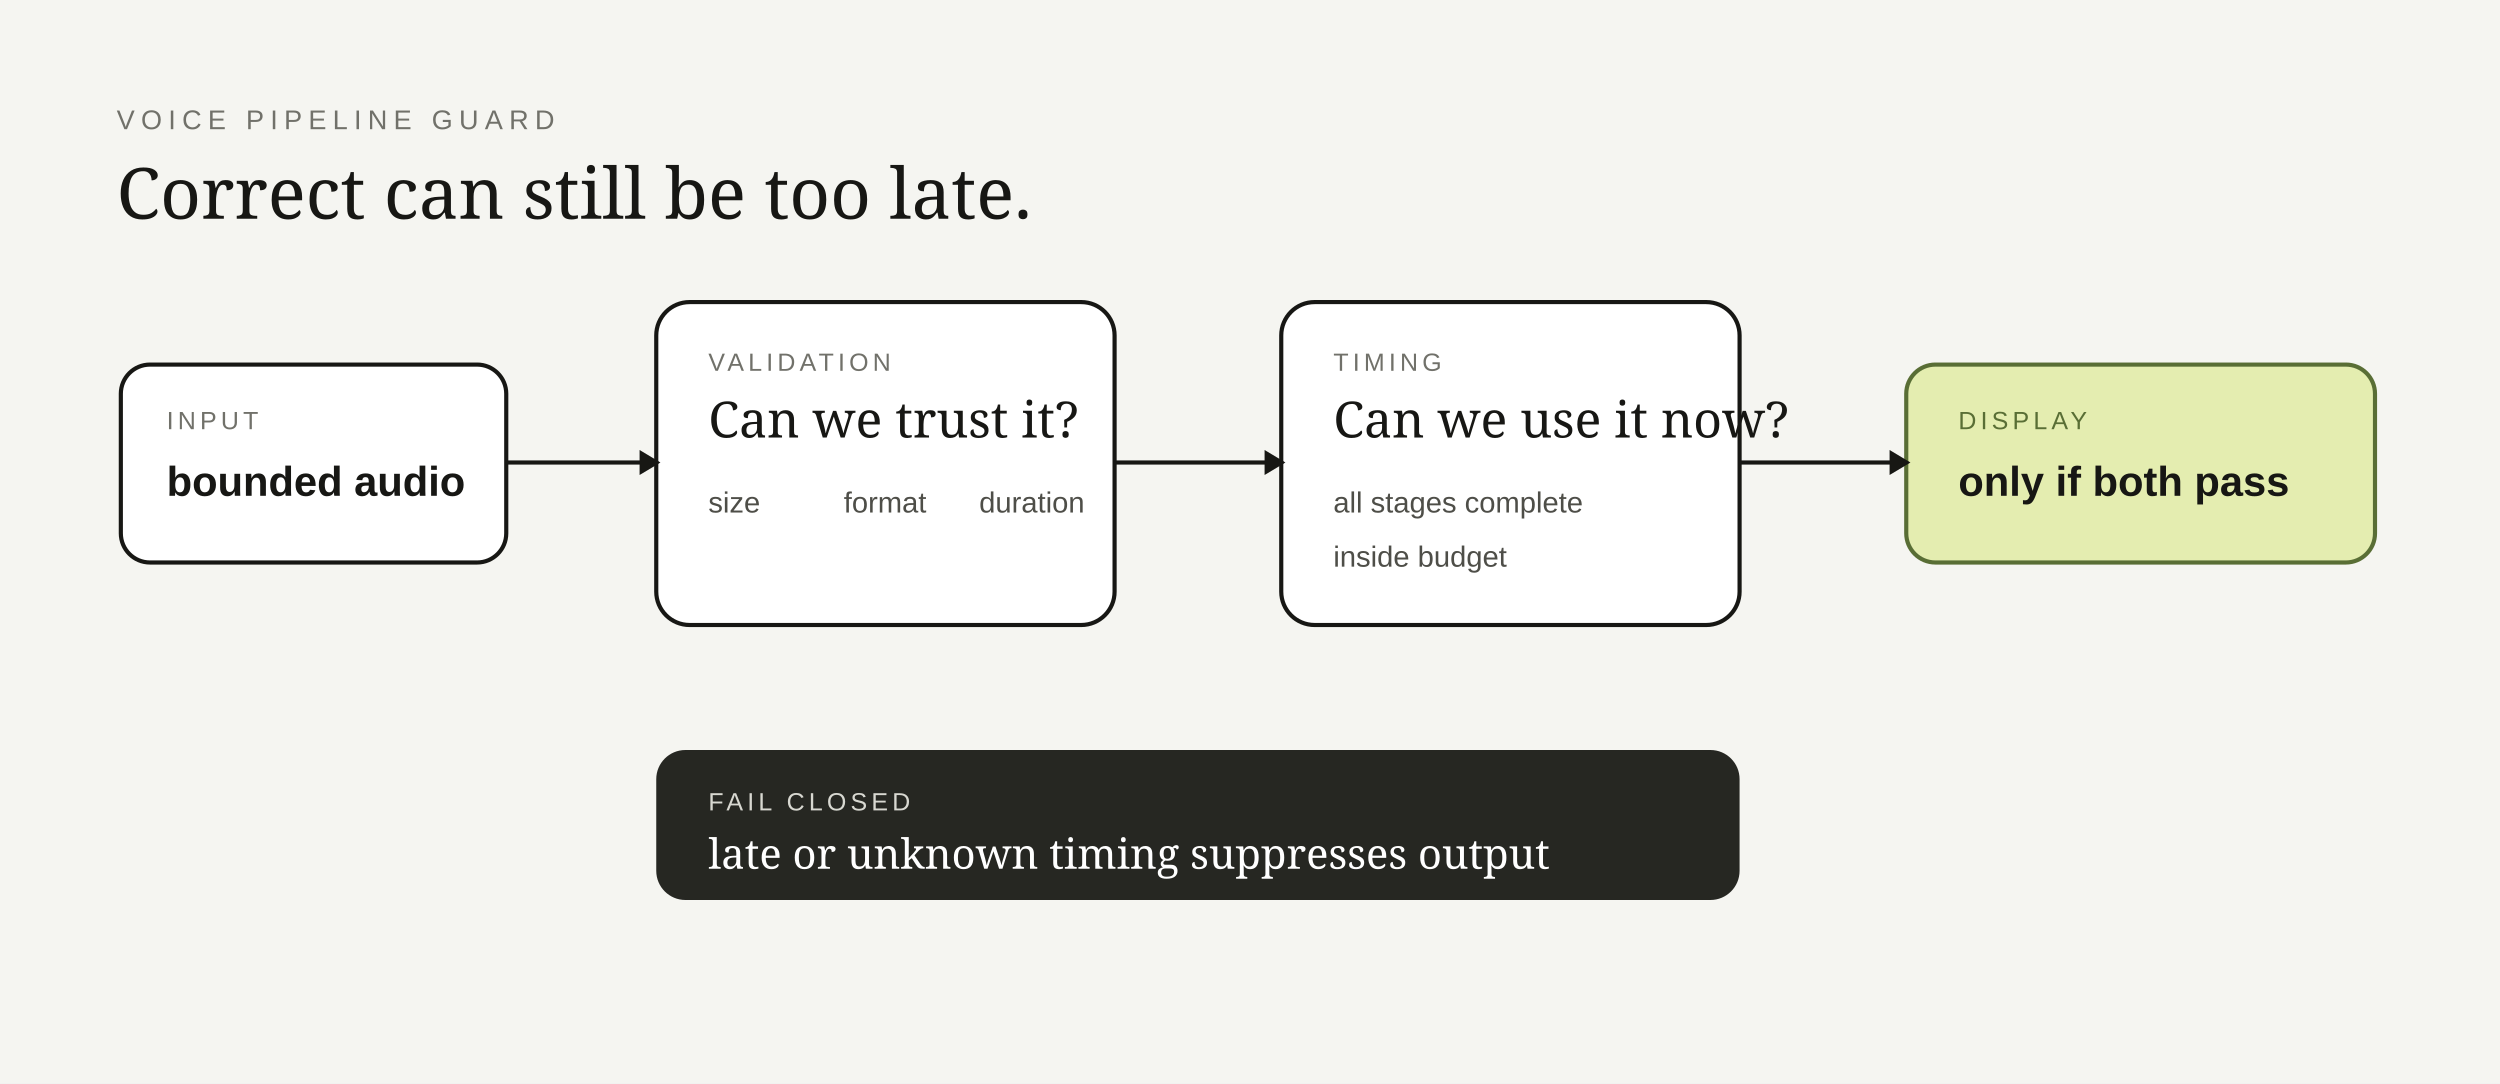
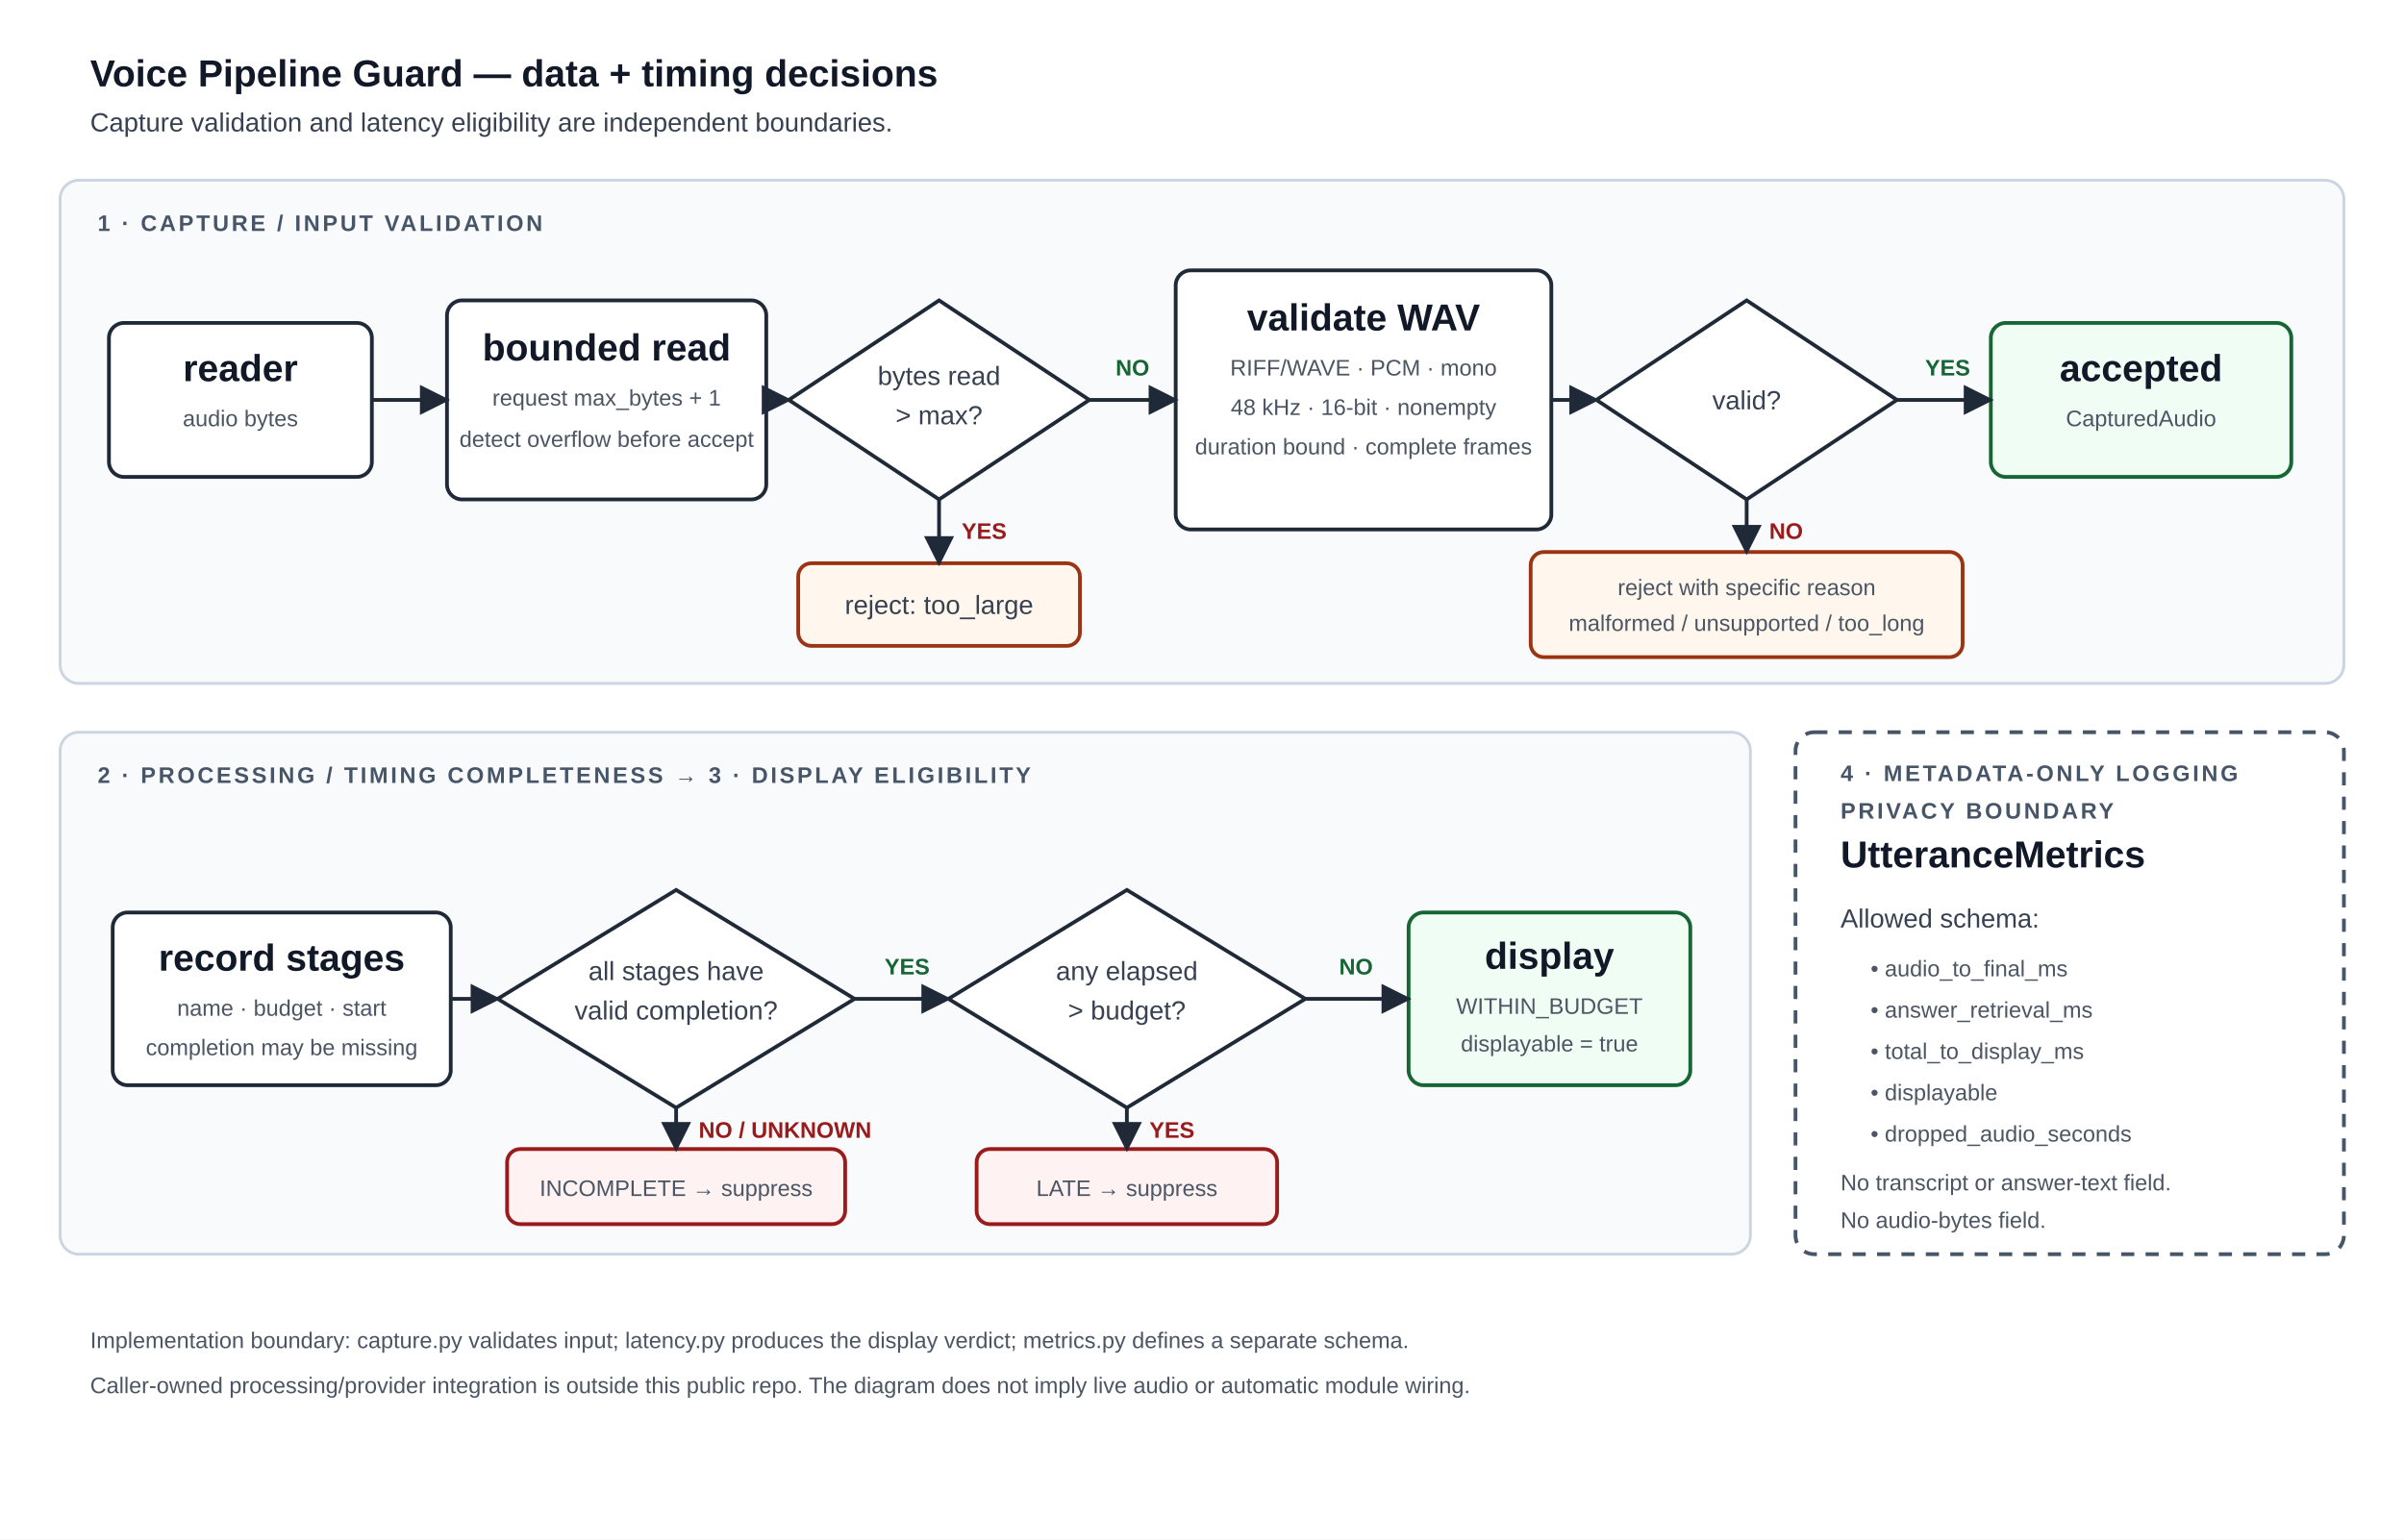
- <svg xmlns="http://www.w3.org/2000/svg" viewBox="0 0 1200 520" role="img" aria-labelledby="t d">
-   <rect width="1200" height="520" fill="#f5f5f1" />
-   <text x="56" y="62" fill="#71716a" font-family="Arial,sans-serif" font-size="13" letter-spacing="3">VOICE PIPELINE GUARD</text>
-   <text x="56" y="105" fill="#171714" font-family="Georgia,serif" font-size="34">Correct can still be too late.</text>
-   <rect x="58" y="175" width="185" height="95" rx="14" fill="#fff" stroke="#171714" stroke-width="2" />
-   <text x="80" y="206" fill="#71716a" font-family="Arial,sans-serif" font-size="12" letter-spacing="2">INPUT</text>
-   <text x="80" y="238" fill="#171714" font-family="Arial,sans-serif" font-size="20" font-weight="700">bounded audio</text>
-   <rect x="315" y="145" width="220" height="155" rx="16" fill="#fff" stroke="#171714" stroke-width="2" />
-   <text x="340" y="178" fill="#71716a" font-family="Arial,sans-serif" font-size="12" letter-spacing="2">VALIDATION</text>
-   <text x="340" y="210" fill="#171714" font-family="Georgia,serif" font-size="24">Can we trust it?</text>
-   <text x="340" y="246" fill="#4e4e48" font-family="Arial,sans-serif" font-size="14">size</text>
-   <text x="405" y="246" fill="#4e4e48" font-family="Arial,sans-serif" font-size="14">format</text>
-   <text x="470" y="246" fill="#4e4e48" font-family="Arial,sans-serif" font-size="14">duration</text>
-   <rect x="615" y="145" width="220" height="155" rx="16" fill="#fff" stroke="#171714" stroke-width="2" />
-   <text x="640" y="178" fill="#71716a" font-family="Arial,sans-serif" font-size="12" letter-spacing="2">TIMING</text>
-   <text x="640" y="210" fill="#171714" font-family="Georgia,serif" font-size="24">Can we use it now?</text>
-   <text x="640" y="246" fill="#4e4e48" font-family="Arial,sans-serif" font-size="14">all stages complete</text>
-   <text x="640" y="272" fill="#4e4e48" font-family="Arial,sans-serif" font-size="14">inside budget</text>
-   <rect x="915" y="175" width="225" height="95" rx="14" fill="#e4edb0" stroke="#596e35" stroke-width="2" />
-   <text x="940" y="206" fill="#596e35" font-family="Arial,sans-serif" font-size="12" letter-spacing="2">DISPLAY</text>
-   <text x="940" y="238" fill="#171714" font-family="Arial,sans-serif" font-size="20" font-weight="700">only if both pass</text>
-   <g stroke="#171714" stroke-width="2" fill="none">
-     <path d="M243 222 H315" />
-     <path d="M535 222 H615" />
-     <path d="M835 222 H915" />
-   </g>
-   <g fill="#171714">
-     <path d="M307 216 l10 6 -10 6z" />
-     <path d="M607 216 l10 6 -10 6z" />
-     <path d="M907 216 l10 6 -10 6z" />
-   </g>
-   <rect x="315" y="360" width="520" height="72" rx="14" fill="#262722" />
-   <text x="340" y="389" fill="#d8d8d1" font-family="Arial,sans-serif" font-size="12" letter-spacing="2">FAIL CLOSED</text>
-   <text x="340" y="417" fill="#fff" font-family="Georgia,serif" font-size="20">late or unknown timing suppresses output</text>
+ <svg xmlns="http://www.w3.org/2000/svg" viewBox="0 0 1280 820" role="img" aria-labelledby="title desc">
+   <defs>
+     <marker id="arrow" viewBox="0 0 10 10" refX="9" refY="5" markerWidth="8" markerHeight="8" orient="auto-start-reverse">
+       <path d="M0 0 L10 5 L0 10 z" fill="#1f2937" />
+     </marker>
+     <style>
+       .bg{fill:#fff}.lane{fill:#f8fafc;stroke:#cbd5e1;stroke-width:1.5}.box{fill:#fff;stroke:#1f2937;stroke-width:2}.decision{fill:#fff;stroke:#1f2937;stroke-width:2}.reject{fill:#fff7ed;stroke:#9a3412;stroke-width:2}.suppress{fill:#fef2f2;stroke:#991b1b;stroke-width:2}.pass{fill:#f0fdf4;stroke:#166534;stroke-width:2}.privacy{fill:#fff;stroke:#475569;stroke-width:2;stroke-dasharray:7 6}.line{fill:none;stroke:#1f2937;stroke-width:2;marker-end:url(#arrow)}.h{font:700 20px Arial,sans-serif;fill:#111827}.t{font:14px Arial,sans-serif;fill:#374151}.small{font:12px Arial,sans-serif;fill:#4b5563}.label{font:700 12px Arial,sans-serif;fill:#475569;letter-spacing:1.4px}.yes{font:700 12px Arial,sans-serif;fill:#166534}.no{font:700 12px Arial,sans-serif;fill:#991b1b}
+     </style>
+   </defs>
+   <rect class="bg" width="1280" height="820" />
+   <text x="48" y="46" class="h">Voice Pipeline Guard — data + timing decisions</text>
+   <text x="48" y="70" class="t">Capture validation and latency eligibility are independent boundaries.</text>
+   <rect x="32" y="96" width="1216" height="268" rx="10" class="lane" />
+   <text x="52" y="123" class="label">1 · CAPTURE / INPUT VALIDATION</text>
+   <rect x="58" y="172" width="140" height="82" rx="8" class="box" />
+   <text x="128" y="203" text-anchor="middle" class="h">reader</text>
+   <text x="128" y="227" text-anchor="middle" class="small">audio bytes</text>
+   <rect x="238" y="160" width="170" height="106" rx="8" class="box" />
+   <text x="323" y="192" text-anchor="middle" class="h">bounded read</text>
+   <text x="323" y="216" text-anchor="middle" class="small">request max_bytes + 1</text>
+   <text x="323" y="238" text-anchor="middle" class="small">detect overflow before accept</text>
+   <polygon points="500,160 580,213 500,266 420,213" class="decision" />
+   <text x="500" y="205" text-anchor="middle" class="t">bytes read</text>
+   <text x="500" y="226" text-anchor="middle" class="t">&gt; max?</text>
+   <rect x="626" y="144" width="200" height="138" rx="8" class="box" />
+   <text x="726" y="176" text-anchor="middle" class="h">validate WAV</text>
+   <text x="726" y="200" text-anchor="middle" class="small">RIFF/WAVE · PCM · mono</text>
+   <text x="726" y="221" text-anchor="middle" class="small">48 kHz · 16-bit · nonempty</text>
+   <text x="726" y="242" text-anchor="middle" class="small">duration bound · complete frames</text>
+   <polygon points="930,160 1010,213 930,266 850,213" class="decision" />
+   <text x="930" y="218" text-anchor="middle" class="t">valid?</text>
+   <rect x="1060" y="172" width="160" height="82" rx="8" class="pass" />
+   <text x="1140" y="203" text-anchor="middle" class="h">accepted</text>
+   <text x="1140" y="227" text-anchor="middle" class="small">CapturedAudio</text>
+   <rect x="425" y="300" width="150" height="44" rx="7" class="reject" />
+   <text x="500" y="327" text-anchor="middle" class="t">reject: too_large</text>
+   <rect x="815" y="294" width="230" height="56" rx="7" class="reject" />
+   <text x="930" y="317" text-anchor="middle" class="small">reject with specific reason</text>
+   <text x="930" y="336" text-anchor="middle" class="small">malformed / unsupported / too_long</text>
+   <path d="M198 213 H238" class="line" />
+   <path d="M408 213 H420" class="line" />
+   <path d="M580 213 H626" class="line" />
+   <text x="594" y="200" class="yes">NO</text>
+   <path d="M500 266 V300" class="line" />
+   <text x="512" y="287" class="no">YES</text>
+   <path d="M826 213 H850" class="line" />
+   <path d="M1010 213 H1060" class="line" />
+   <text x="1025" y="200" class="yes">YES</text>
+   <path d="M930 266 V294" class="line" />
+   <text x="942" y="287" class="no">NO</text>
+   <rect x="32" y="390" width="900" height="278" rx="10" class="lane" />
+   <text x="52" y="417" class="label">2 · PROCESSING / TIMING COMPLETENESS → 3 · DISPLAY ELIGIBILITY</text>
+   <rect x="60" y="486" width="180" height="92" rx="8" class="box" />
+   <text x="150" y="517" text-anchor="middle" class="h">record stages</text>
+   <text x="150" y="541" text-anchor="middle" class="small">name · budget · start</text>
+   <text x="150" y="562" text-anchor="middle" class="small">completion may be missing</text>
+   <polygon points="360,474 455,532 360,590 265,532" class="decision" />
+   <text x="360" y="522" text-anchor="middle" class="t">all stages have</text>
+   <text x="360" y="543" text-anchor="middle" class="t">valid completion?</text>
+   <polygon points="600,474 695,532 600,590 505,532" class="decision" />
+   <text x="600" y="522" text-anchor="middle" class="t">any elapsed</text>
+   <text x="600" y="543" text-anchor="middle" class="t">&gt; budget?</text>
+   <rect x="750" y="486" width="150" height="92" rx="8" class="pass" />
+   <text x="825" y="516" text-anchor="middle" class="h">display</text>
+   <text x="825" y="540" text-anchor="middle" class="small">WITHIN_BUDGET</text>
+   <text x="825" y="560" text-anchor="middle" class="small">displayable = true</text>
+   <rect x="270" y="612" width="180" height="40" rx="7" class="suppress" />
+   <text x="360" y="637" text-anchor="middle" class="small">INCOMPLETE → suppress</text>
+   <rect x="520" y="612" width="160" height="40" rx="7" class="suppress" />
+   <text x="600" y="637" text-anchor="middle" class="small">LATE → suppress</text>
+   <path d="M240 532 H265" class="line" />
+   <path d="M455 532 H505" class="line" />
+   <text x="471" y="519" class="yes">YES</text>
+   <path d="M360 590 V612" class="line" />
+   <text x="372" y="606" class="no">NO / UNKNOWN</text>
+   <path d="M695 532 H750" class="line" />
+   <text x="713" y="519" class="yes">NO</text>
+   <path d="M600 590 V612" class="line" />
+   <text x="612" y="606" class="no">YES</text>
+   <rect x="956" y="390" width="292" height="278" rx="10" class="privacy" />
+   <text x="980" y="416" class="label">4 · METADATA-ONLY LOGGING</text>
+   <text x="980" y="436" class="label">PRIVACY BOUNDARY</text>
+   <text x="980" y="462" class="h">UtteranceMetrics</text>
+   <text x="980" y="494" class="t">Allowed schema:</text>
+   <text x="996" y="520" class="small">• audio_to_final_ms</text>
+   <text x="996" y="542" class="small">• answer_retrieval_ms</text>
+   <text x="996" y="564" class="small">• total_to_display_ms</text>
+   <text x="996" y="586" class="small">• displayable</text>
+   <text x="996" y="608" class="small">• dropped_audio_seconds</text>
+   <text x="980" y="634" class="small">No transcript or answer-text field.</text>
+   <text x="980" y="654" class="small">No audio-bytes field.</text>
+   <text x="48" y="718" class="small">Implementation boundary: capture.py validates input; latency.py produces the display verdict; metrics.py defines a separate schema.</text>
+   <text x="48" y="742" class="small">Caller-owned processing/provider integration is outside this public repo. The diagram does not imply live audio or automatic module wiring.</text>
</svg>
